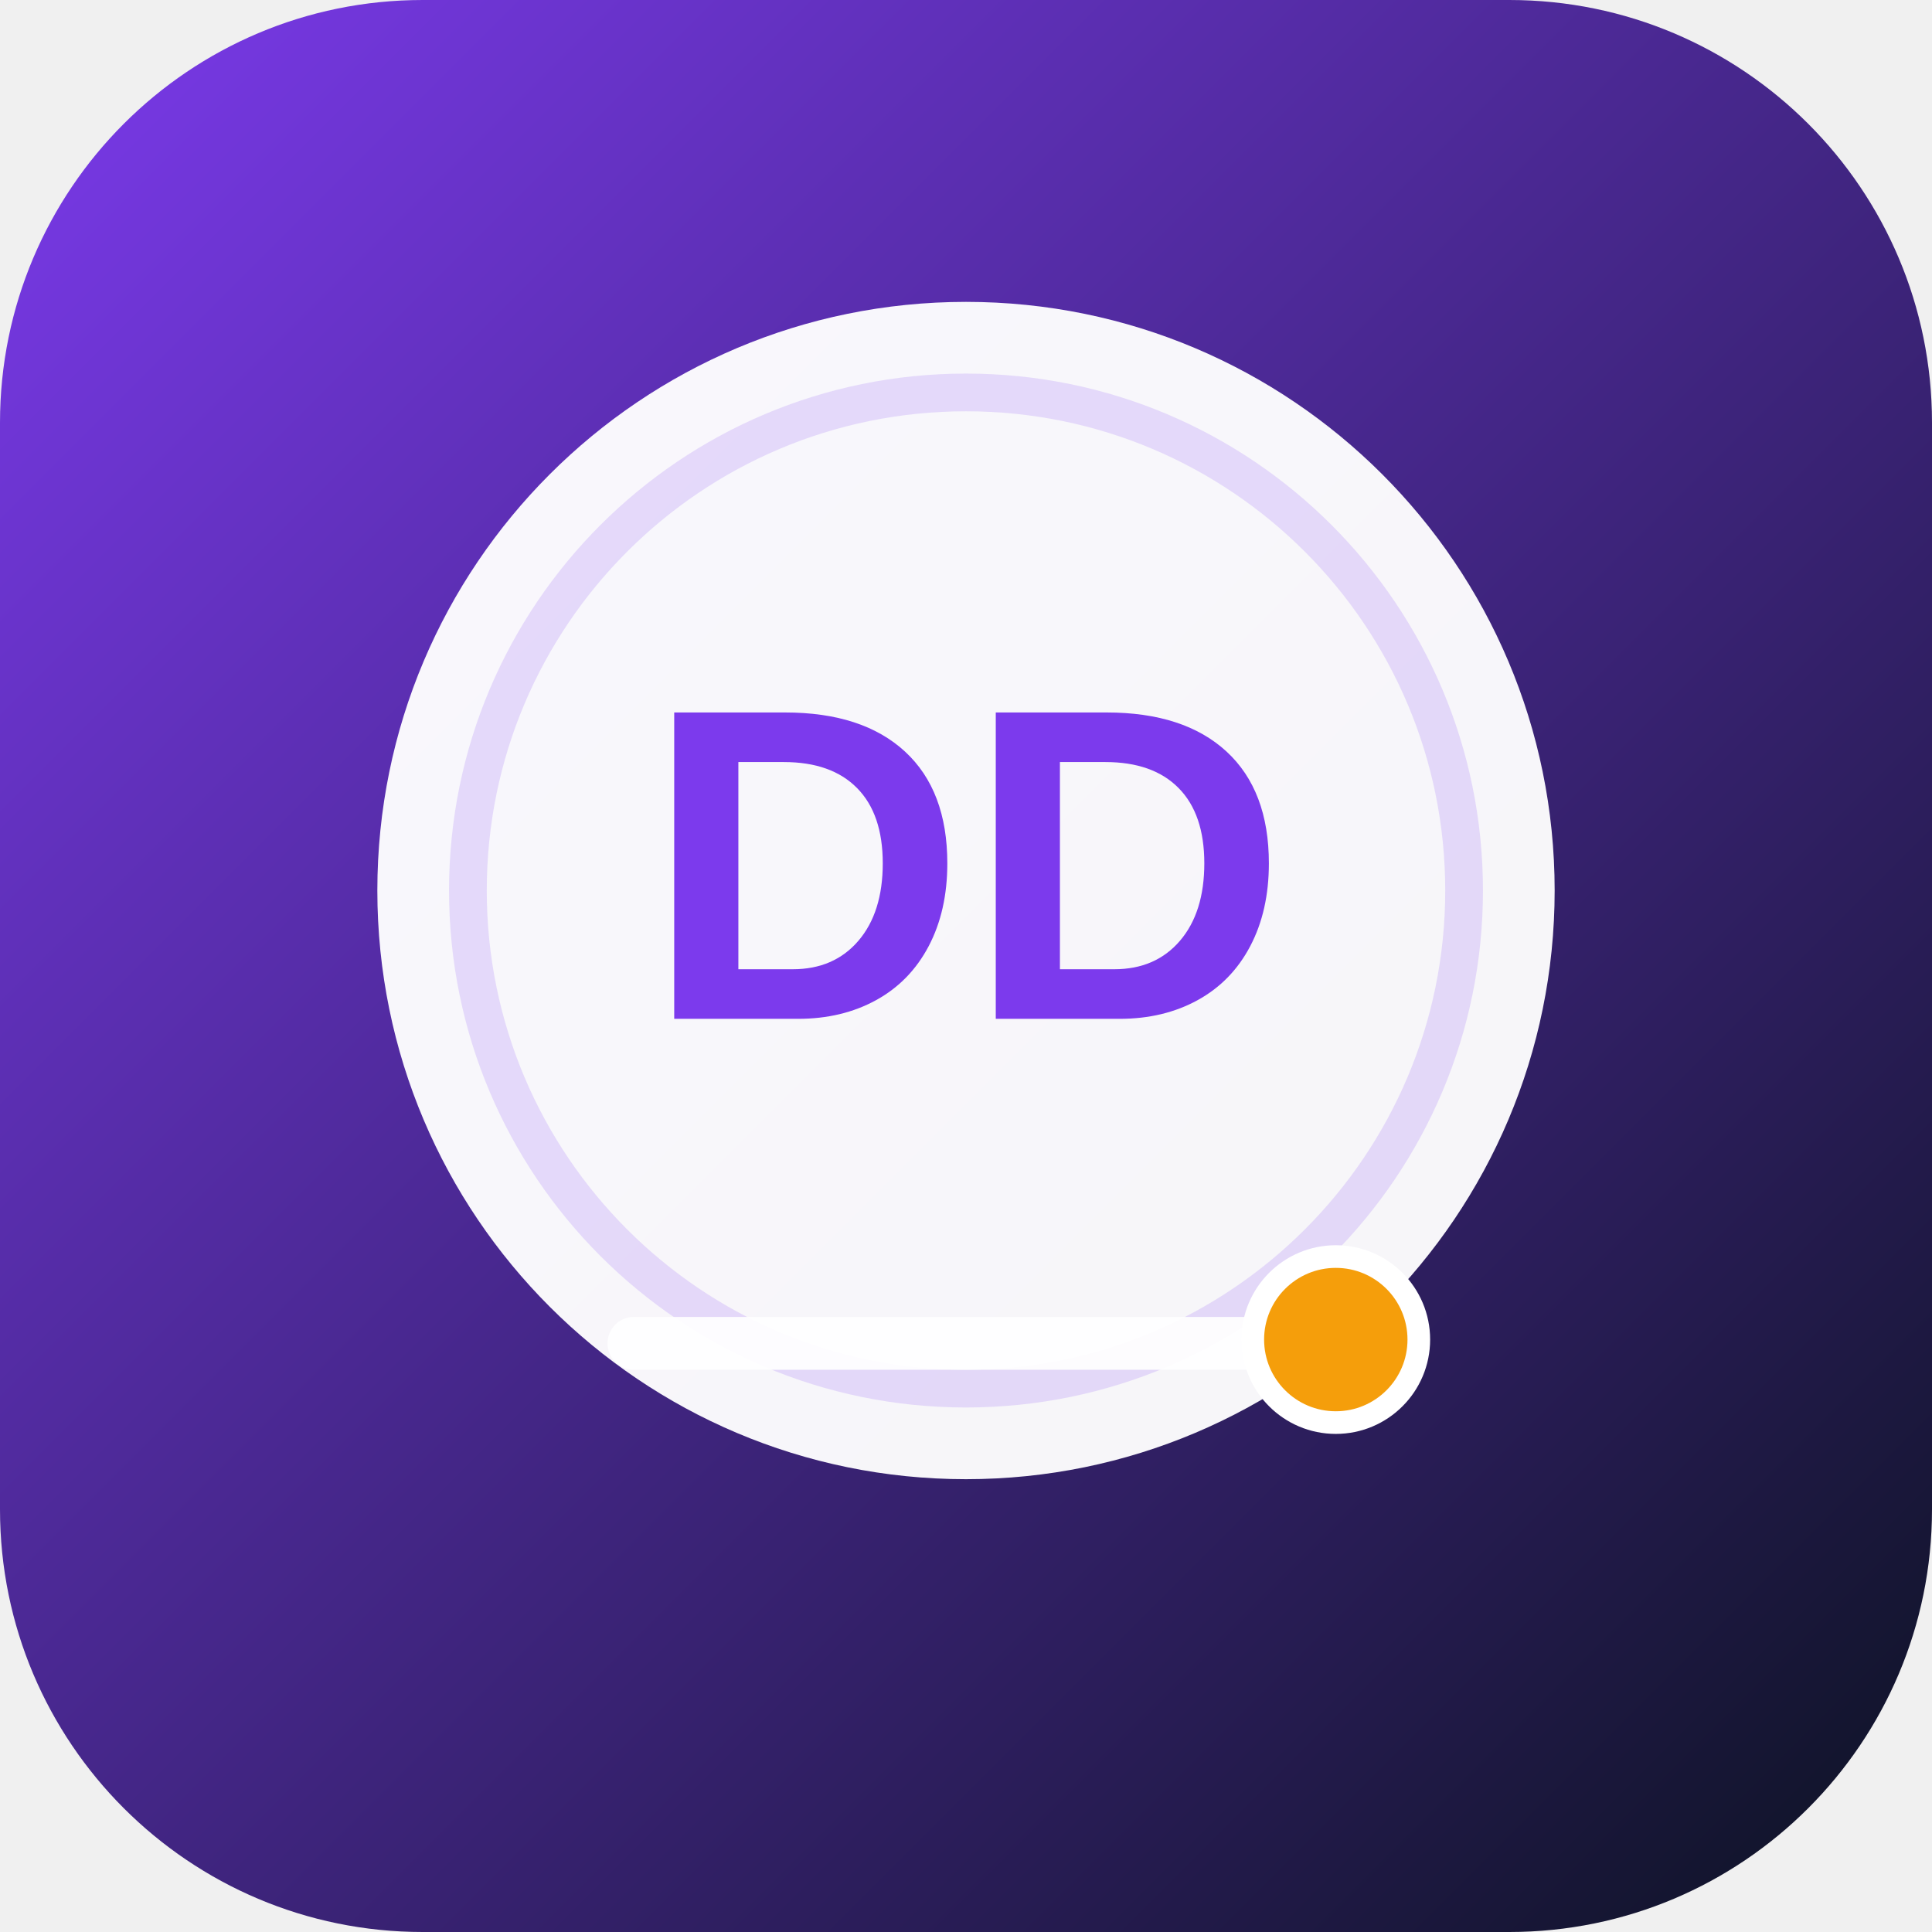
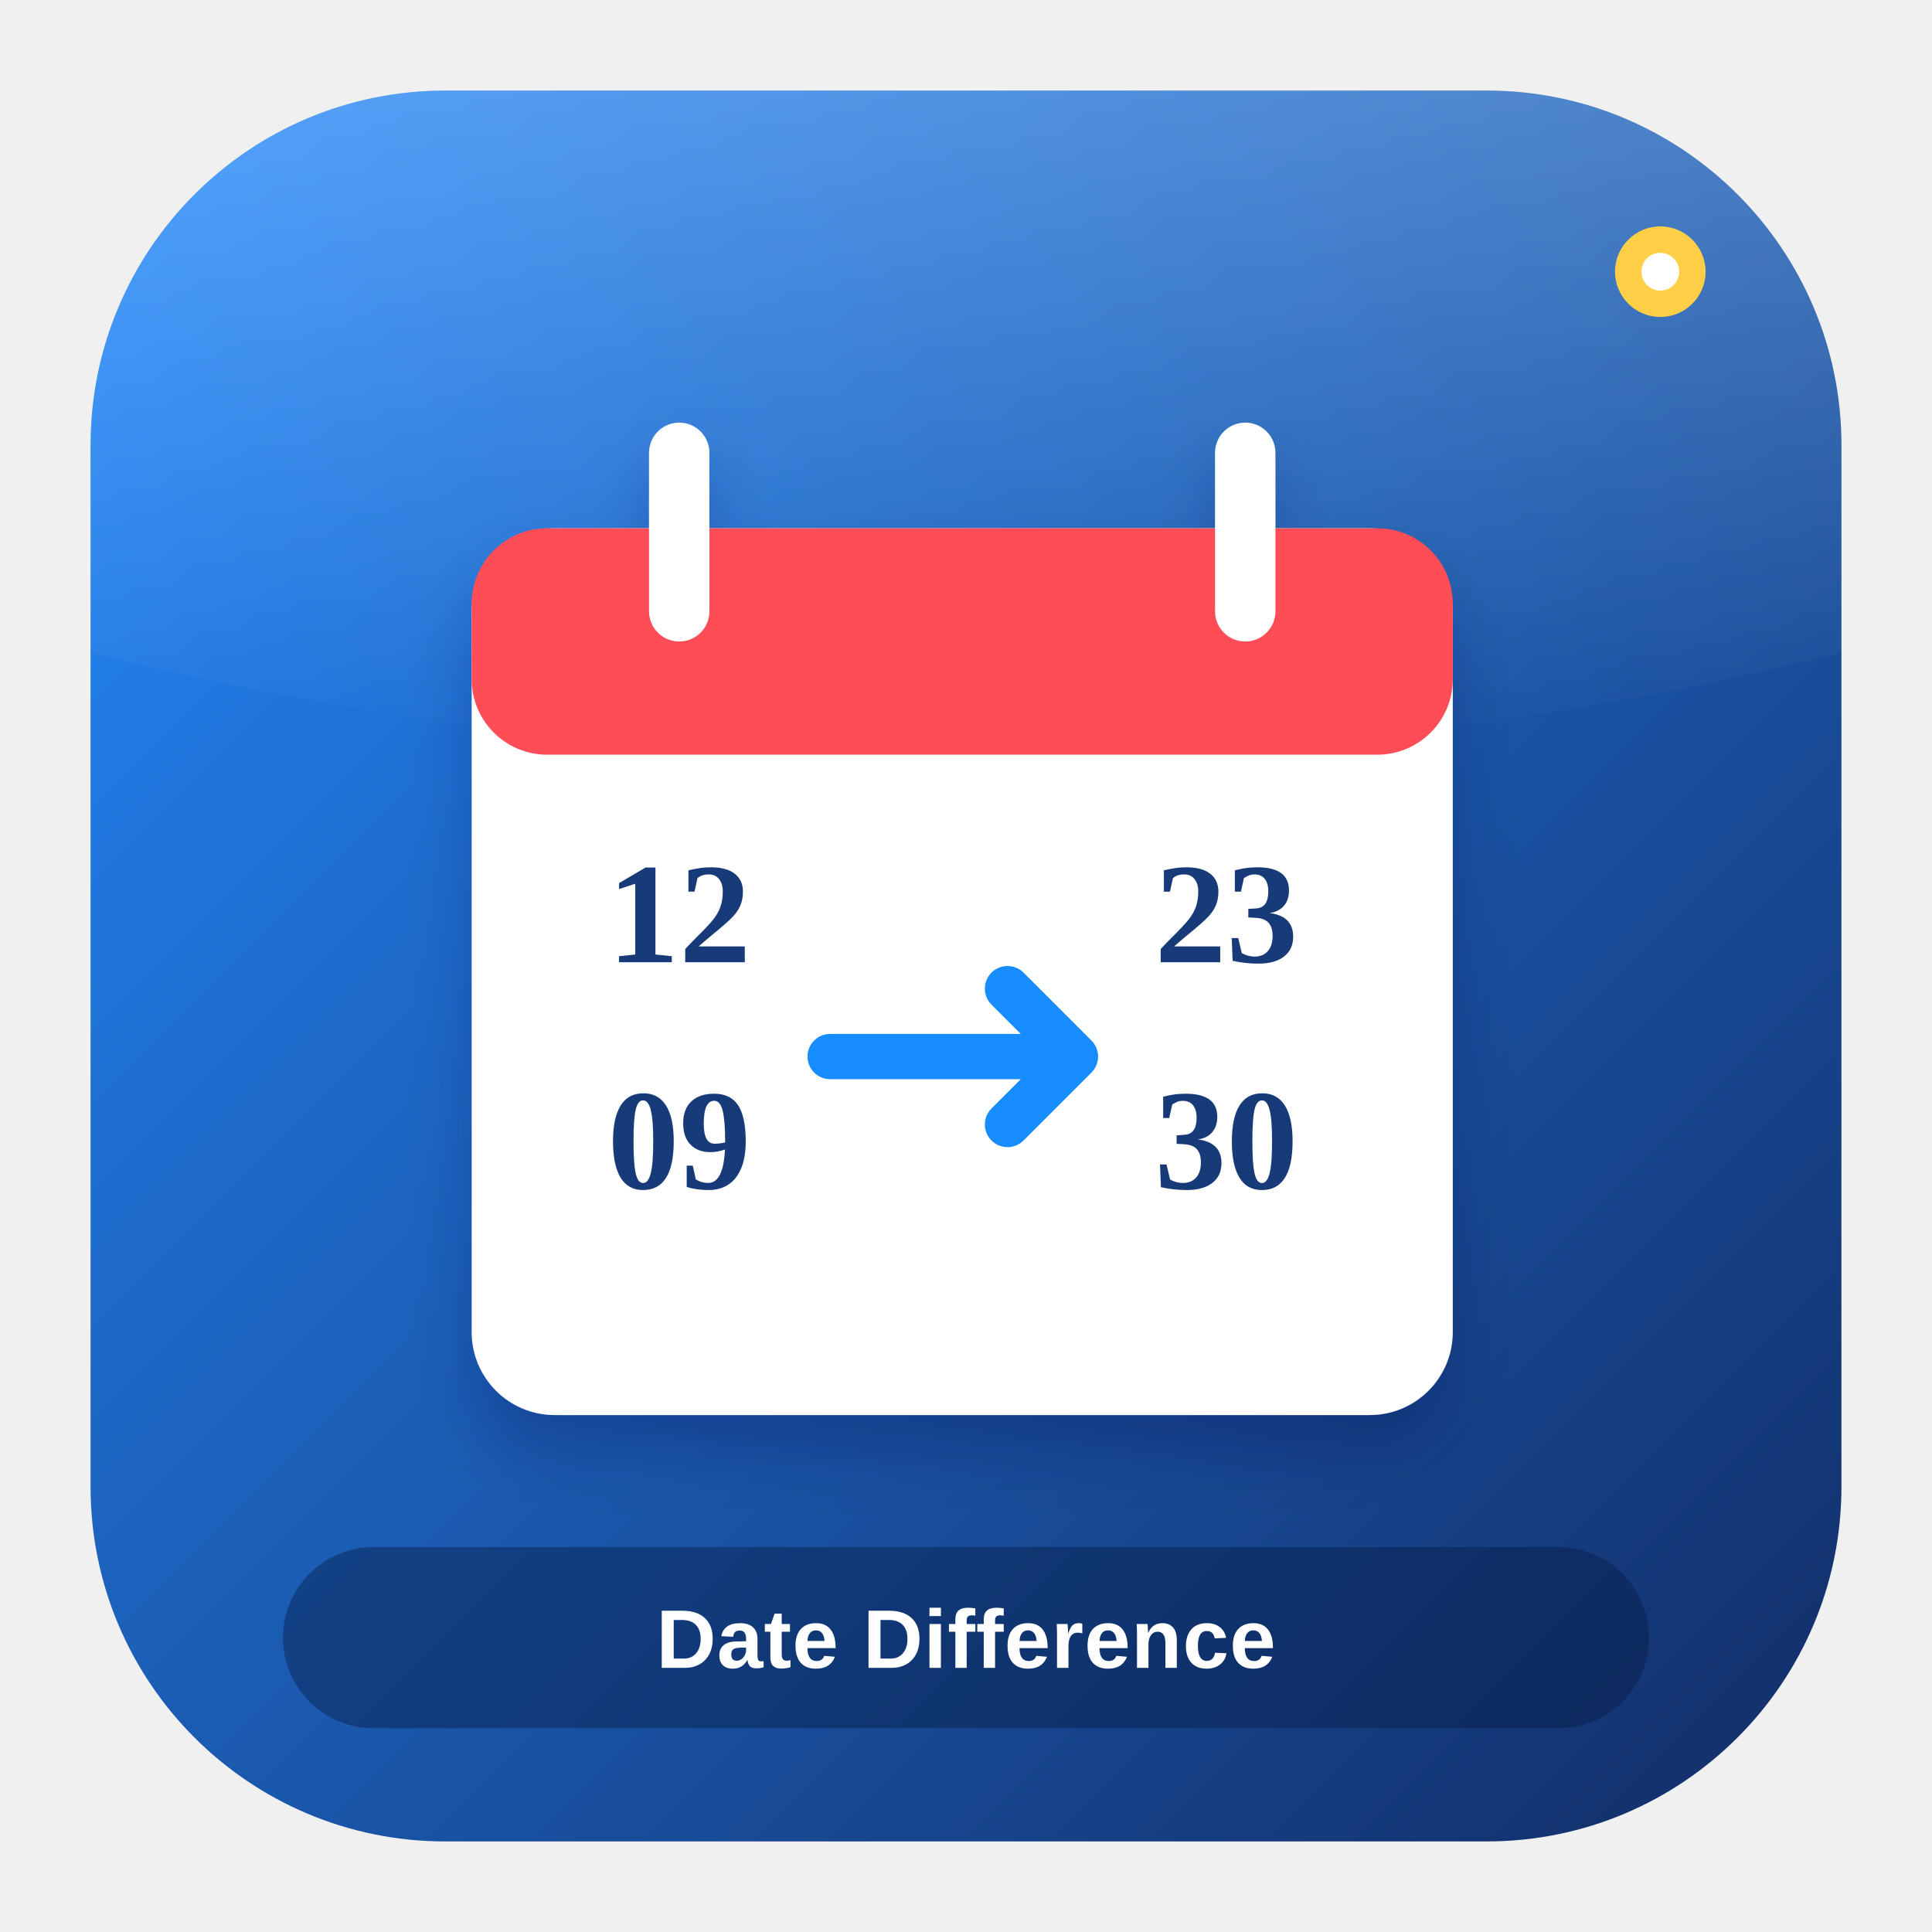
- <svg xmlns="http://www.w3.org/2000/svg" width="512" height="512" viewBox="0 0 512 512" role="img" aria-label="Date Difference Calculator app icon">
+ <svg xmlns="http://www.w3.org/2000/svg" width="512" height="512" viewBox="0 0 512 512" role="img" aria-labelledby="title desc">
  <defs>
-     <linearGradient id="g" x1="0" y1="0" x2="1" y2="1">
-       <stop offset="0" stop-color="#7c3aed" />
-       <stop offset="1" stop-color="#0b1220" />
+     <linearGradient id="bg" x1="0" y1="0" x2="1" y2="1">
+       <stop offset="0" stop-color="#248bff" />
+       <stop offset="1" stop-color="#122c65" />
    </linearGradient>
+     <linearGradient id="shine" x1="0" y1="0" x2="0" y2="1">
+       <stop offset="0" stop-color="#fff" stop-opacity=".22" />
+       <stop offset="1" stop-color="#fff" stop-opacity="0" />
+     </linearGradient>
+     <filter id="shadow" x="-30%" y="-30%" width="160%" height="160%">
+       <feDropShadow dx="0" dy="10" stdDeviation="8" flood-color="#071b43" flood-opacity=".22" />
+     </filter>
  </defs>
-   <rect width="512" height="512" rx="112" fill="url(#g)" />
-   <circle cx="256" cy="236" r="156" fill="#ffffff" fill-opacity=".96" />
-   <circle cx="256" cy="236" r="132" fill="none" stroke="#7c3aed" stroke-opacity=".16" stroke-width="10" />
-   <text x="256" y="270" text-anchor="middle" font-family="Arial, Helvetica, sans-serif" font-size="118" font-weight="800" fill="#7c3aed">DD</text>
-   <path d="M168 356h176" stroke="#fff" stroke-width="14" stroke-linecap="round" opacity=".92" />
-   <circle cx="354" cy="355" r="22" fill="#f59e0b" stroke="#fff" stroke-width="6" />
+   <rect x="24" y="24" width="464" height="464" rx="94" fill="url(#bg)" />
+   <path d="M118 24h276a94 94 0 0 1 94 94v55Q256 230 24 173v-55a94 94 0 0 1 94-94z" fill="url(#shine)" />
+   <g filter="url(#shadow)">
+     <rect x="125" y="140" width="260" height="235" rx="22" fill="#fff" />
+     <rect x="125" y="140" width="260" height="60" rx="20" fill="#ff4e58" />
+     <path d="M180 120v42M330 120v42" stroke="#fff" stroke-width="16" stroke-linecap="round" />
+     <g fill="#183b78" font-size="38" font-weight="800" text-anchor="middle">
+       <text x="180" y="255">12</text>
+       <text x="325" y="255">23</text>
+       <text x="180" y="315">09</text>
+       <text x="325" y="315">30</text>
+     </g>
+     <path d="M220 280h65m-18-18 18 18-18 18" stroke="#168cff" stroke-width="12" fill="none" stroke-linecap="round" stroke-linejoin="round" />
+   </g>
+   <rect x="75" y="410" width="362" height="48" rx="24" fill="#071b43" fill-opacity=".42" />
+   <text x="256" y="442" font-family="Arial,Helvetica,sans-serif" font-size="22" font-weight="800" letter-spacing=".2" text-anchor="middle" fill="#fff">Date Difference</text>
+   <circle cx="440" cy="72" r="12" fill="#ffcf48" />
+   <circle cx="440" cy="72" r="5" fill="#fff" />
</svg>
